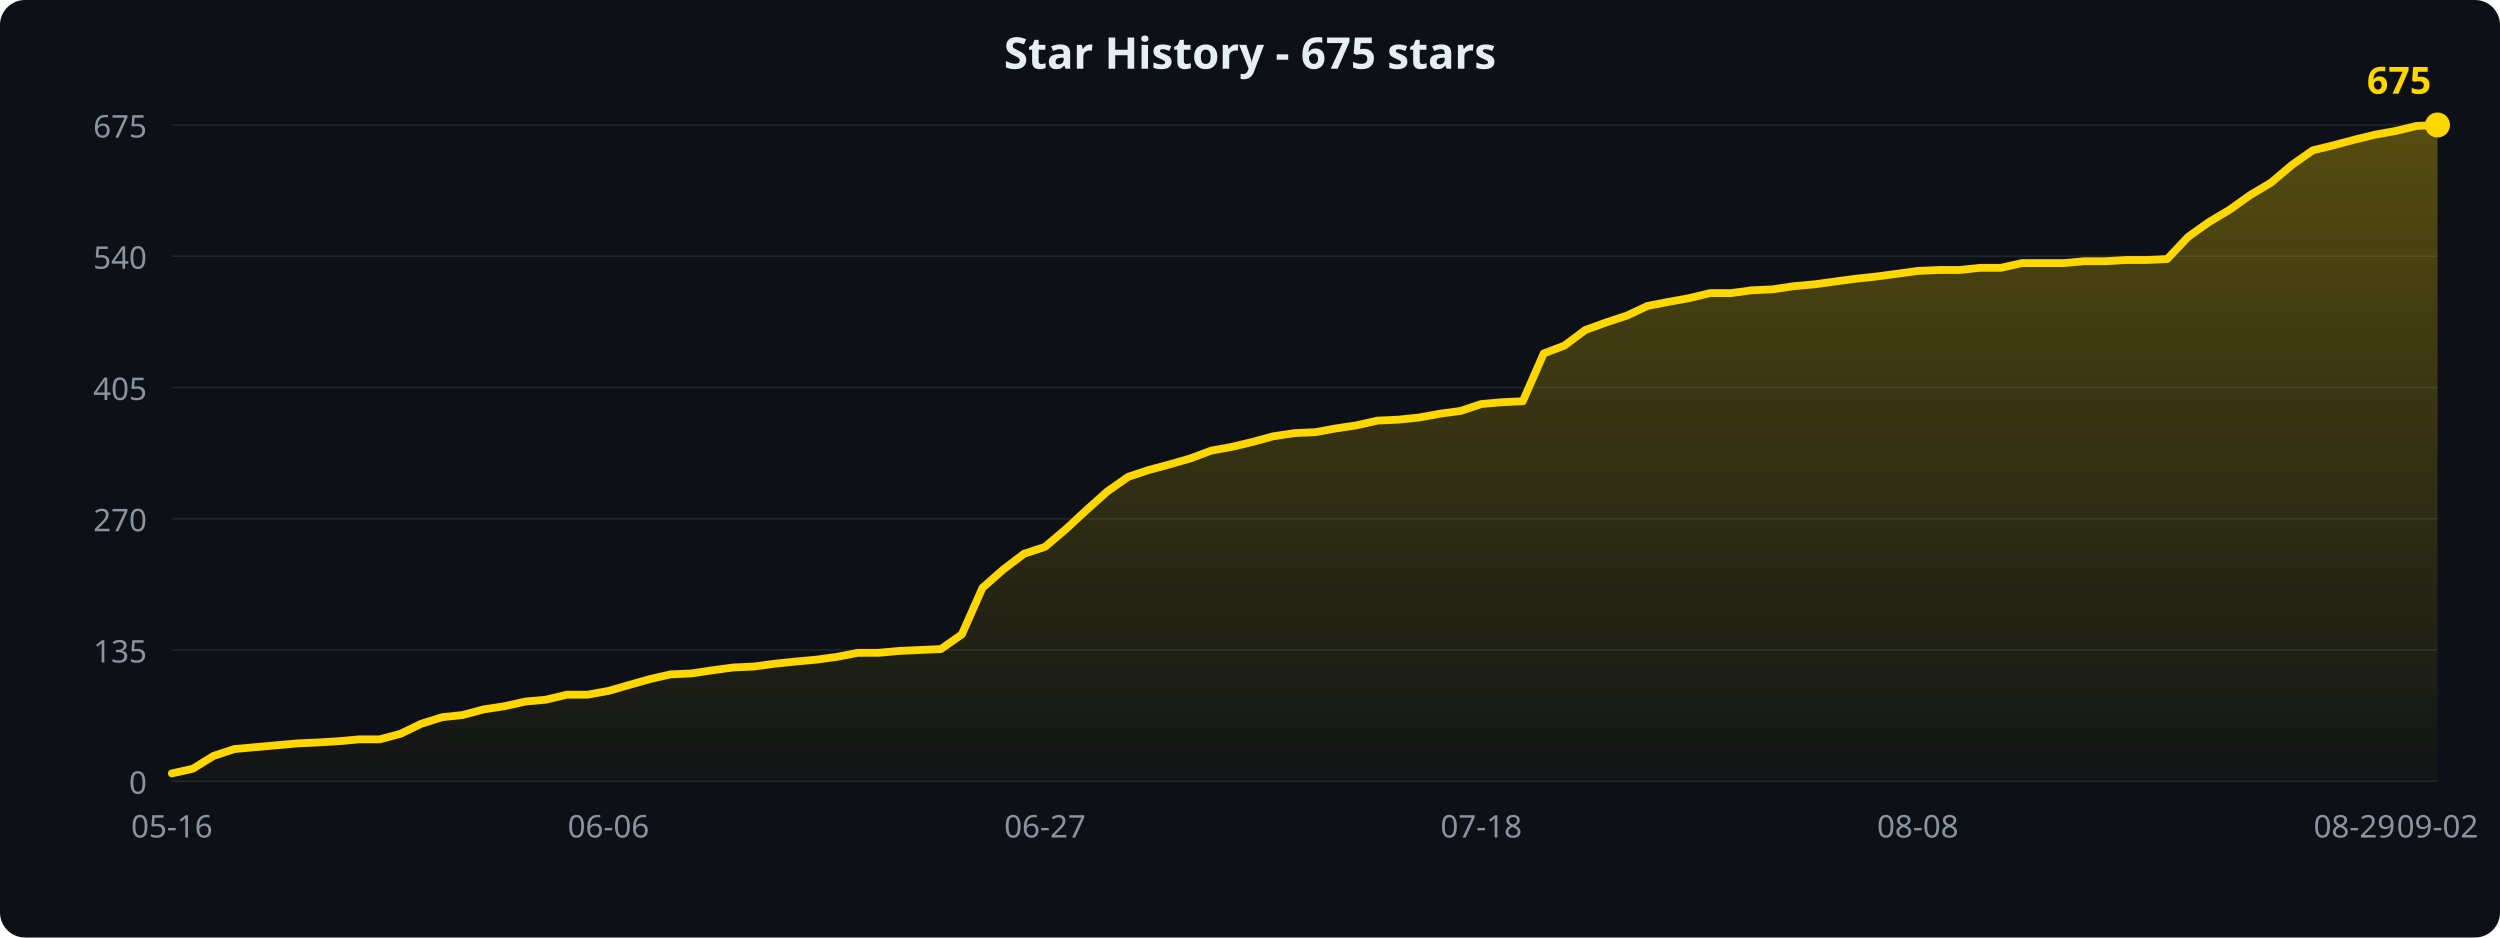
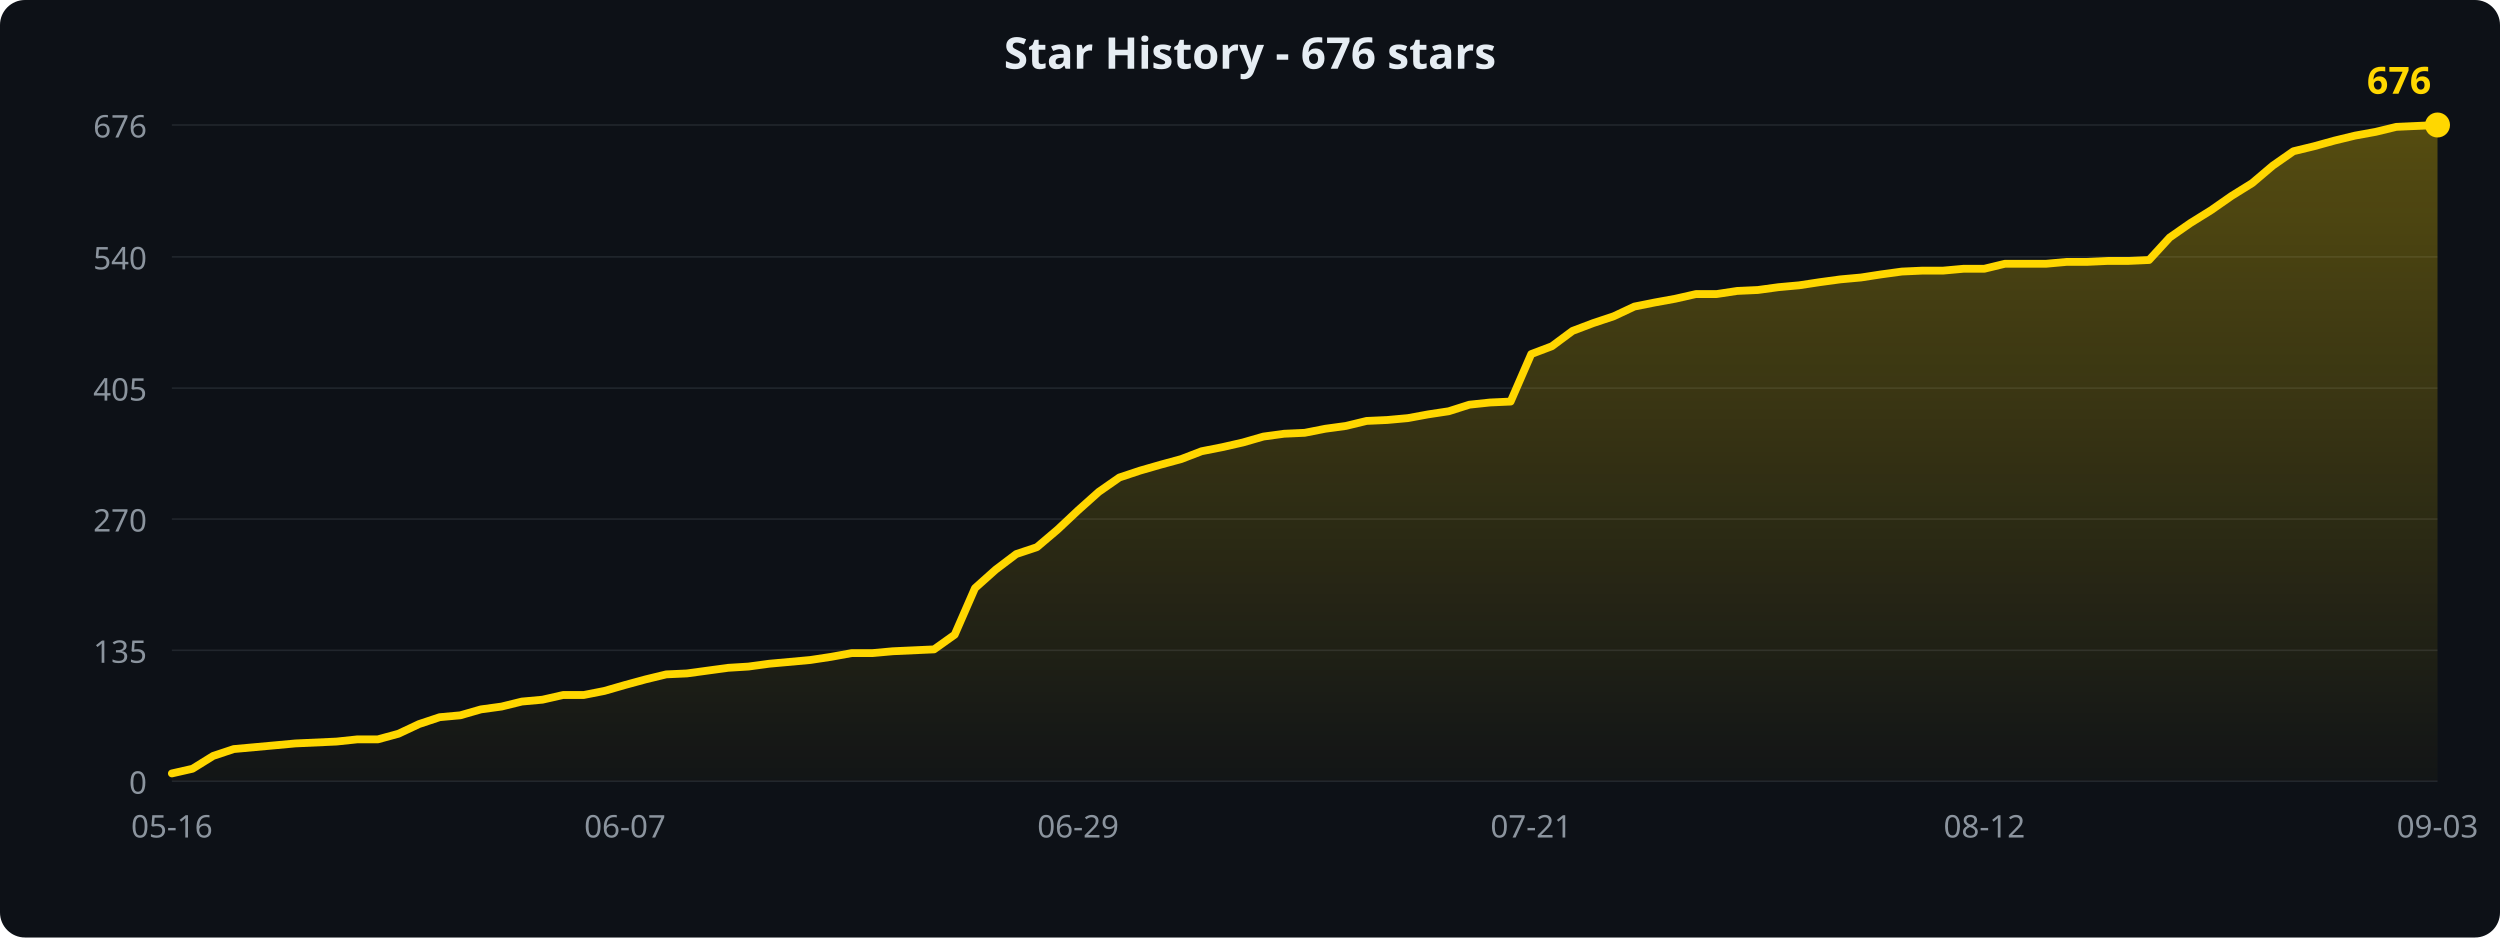
<svg xmlns="http://www.w3.org/2000/svg" viewBox="0 0 800 300" width="800" height="300">
  <defs>
    <linearGradient id="fill" x1="0" y1="0" x2="0" y2="1">
      <stop offset="0%" stop-color="#FFD700" stop-opacity="0.3" />
      <stop offset="100%" stop-color="#FFD700" stop-opacity="0.02" />
    </linearGradient>
  </defs>
  <rect width="800" height="300" rx="8" fill="#0d1117" />
  <text x="400.0" y="22" text-anchor="middle" fill="#e6edf3" font-family="system-ui,sans-serif" font-size="14" font-weight="600">
-     Star History - 675 stars
+     Star History - 676 stars
  </text>
  <line x1="55" y1="250.0" x2="780" y2="250.0" stroke="#21262d" stroke-width="0.5" />
  <text x="47" y="254.0" text-anchor="end" fill="#8b949e" font-family="system-ui,sans-serif" font-size="10">0</text>
-   <line x1="55" y1="208.0" x2="780" y2="208.0" stroke="#21262d" stroke-width="0.5" />
-   <text x="47" y="212.0" text-anchor="end" fill="#8b949e" font-family="system-ui,sans-serif" font-size="10">135</text>
-   <line x1="55" y1="166.0" x2="780" y2="166.0" stroke="#21262d" stroke-width="0.5" />
-   <text x="47" y="170.0" text-anchor="end" fill="#8b949e" font-family="system-ui,sans-serif" font-size="10">270</text>
-   <line x1="55" y1="124.0" x2="780" y2="124.0" stroke="#21262d" stroke-width="0.5" />
-   <text x="47" y="128.0" text-anchor="end" fill="#8b949e" font-family="system-ui,sans-serif" font-size="10">405</text>
-   <line x1="55" y1="82.0" x2="780" y2="82.0" stroke="#21262d" stroke-width="0.5" />
-   <text x="47" y="86.0" text-anchor="end" fill="#8b949e" font-family="system-ui,sans-serif" font-size="10">540</text>
+   <line x1="55" y1="208.1" x2="780" y2="208.1" stroke="#21262d" stroke-width="0.5" />
+   <text x="47" y="212.1" text-anchor="end" fill="#8b949e" font-family="system-ui,sans-serif" font-size="10">135</text>
+   <line x1="55" y1="166.1" x2="780" y2="166.1" stroke="#21262d" stroke-width="0.5" />
+   <text x="47" y="170.1" text-anchor="end" fill="#8b949e" font-family="system-ui,sans-serif" font-size="10">270</text>
+   <line x1="55" y1="124.2" x2="780" y2="124.2" stroke="#21262d" stroke-width="0.5" />
+   <text x="47" y="128.2" text-anchor="end" fill="#8b949e" font-family="system-ui,sans-serif" font-size="10">405</text>
+   <line x1="55" y1="82.2" x2="780" y2="82.2" stroke="#21262d" stroke-width="0.5" />
+   <text x="47" y="86.2" text-anchor="end" fill="#8b949e" font-family="system-ui,sans-serif" font-size="10">540</text>
  <line x1="55" y1="40.0" x2="780" y2="40.0" stroke="#21262d" stroke-width="0.5" />
-   <text x="47" y="44.0" text-anchor="end" fill="#8b949e" font-family="system-ui,sans-serif" font-size="10">675</text>
-   <polygon points="55.0,247.5 61.7,246.0 68.3,241.9 75.0,239.7 81.6,239.1 88.3,238.5 94.9,237.9 101.6,237.6 108.2,237.2 114.9,236.6 121.5,236.6 128.2,234.8 134.8,231.6 141.5,229.5 148.1,228.8 154.8,227.0 161.4,226.0 168.1,224.5 174.7,223.9 181.4,222.3 188.0,222.3 194.7,221.1 201.3,219.2 208.0,217.3 214.6,215.8 221.3,215.5 227.9,214.5 234.6,213.6 241.2,213.3 247.9,212.4 254.5,211.7 261.2,211.1 267.8,210.2 274.5,208.9 281.1,208.9 287.8,208.3 294.4,208.0 301.1,207.7 307.8,203.0 314.4,188.1 321.1,182.2 327.7,177.2 334.4,175.0 341.0,169.4 347.7,163.2 354.3,157.3 361.0,152.6 367.6,150.4 374.3,148.6 380.9,146.7 387.6,144.2 394.2,143.0 400.9,141.4 407.5,139.6 414.2,138.6 420.8,138.3 427.5,137.1 434.1,136.1 440.8,134.6 447.4,134.3 454.1,133.6 460.7,132.4 467.4,131.5 474.0,129.3 480.7,128.7 487.3,128.4 494.0,113.1 500.6,110.6 507.3,105.6 513.9,103.2 520.6,101.0 527.2,97.9 533.9,96.6 540.6,95.4 547.2,93.8 553.9,93.8 560.5,92.9 567.2,92.6 573.8,91.6 580.5,91.0 587.1,90.1 593.8,89.2 600.4,88.5 607.1,87.6 613.7,86.7 620.4,86.4 627.0,86.4 633.7,85.7 640.3,85.7 647.0,84.2 653.6,84.2 660.3,84.2 666.9,83.6 673.6,83.6 680.2,83.2 686.9,83.2 693.5,82.9 700.2,75.8 706.8,71.1 713.5,67.1 720.1,62.4 726.8,58.4 733.4,52.8 740.1,48.1 746.7,46.5 753.4,44.7 760.0,43.1 766.7,41.9 773.3,40.3 780.0,40.0 780.0,250.0 55.0,250.0" fill="url(#fill)" />
-   <polyline points="55.0,247.5 61.7,246.0 68.3,241.9 75.0,239.7 81.6,239.1 88.3,238.5 94.9,237.9 101.6,237.6 108.2,237.2 114.9,236.6 121.5,236.6 128.2,234.8 134.8,231.6 141.5,229.5 148.1,228.8 154.8,227.0 161.4,226.0 168.1,224.5 174.7,223.9 181.4,222.3 188.0,222.3 194.7,221.1 201.3,219.2 208.0,217.3 214.6,215.8 221.3,215.5 227.9,214.5 234.6,213.6 241.2,213.3 247.9,212.4 254.5,211.7 261.2,211.1 267.8,210.2 274.5,208.9 281.1,208.9 287.8,208.3 294.4,208.0 301.1,207.7 307.8,203.0 314.4,188.1 321.1,182.2 327.7,177.2 334.4,175.0 341.0,169.4 347.7,163.2 354.3,157.3 361.0,152.6 367.6,150.4 374.3,148.6 380.9,146.7 387.6,144.2 394.2,143.0 400.9,141.4 407.5,139.6 414.2,138.6 420.8,138.3 427.5,137.1 434.1,136.1 440.8,134.6 447.4,134.3 454.1,133.6 460.7,132.4 467.4,131.5 474.0,129.3 480.7,128.7 487.3,128.4 494.0,113.1 500.6,110.6 507.3,105.6 513.9,103.2 520.6,101.0 527.2,97.9 533.9,96.6 540.6,95.4 547.2,93.8 553.9,93.8 560.5,92.9 567.2,92.6 573.8,91.6 580.5,91.0 587.1,90.1 593.8,89.2 600.4,88.5 607.1,87.6 613.7,86.7 620.4,86.4 627.0,86.4 633.7,85.7 640.3,85.7 647.0,84.2 653.6,84.2 660.3,84.2 666.9,83.6 673.6,83.6 680.2,83.2 686.9,83.2 693.5,82.9 700.2,75.8 706.8,71.1 713.5,67.1 720.1,62.4 726.8,58.4 733.4,52.8 740.1,48.1 746.7,46.5 753.4,44.7 760.0,43.1 766.7,41.9 773.3,40.3 780.0,40.0" fill="none" stroke="#FFD700" stroke-width="2.5" stroke-linejoin="round" stroke-linecap="round" />
+   <text x="47" y="44.0" text-anchor="end" fill="#8b949e" font-family="system-ui,sans-serif" font-size="10">676</text>
+   <polygon points="55.0,247.5 61.6,246.0 68.2,241.9 74.8,239.7 81.4,239.1 88.0,238.5 94.5,237.9 101.1,237.6 107.7,237.3 114.3,236.6 120.9,236.6 127.5,234.8 134.1,231.7 140.7,229.5 147.3,228.9 153.9,227.0 160.5,226.1 167.0,224.5 173.6,223.9 180.2,222.4 186.8,222.4 193.4,221.1 200.0,219.2 206.6,217.4 213.2,215.8 219.8,215.5 226.4,214.6 233.0,213.7 239.5,213.3 246.1,212.4 252.7,211.8 259.3,211.2 265.9,210.2 272.5,209.0 279.1,209.0 285.7,208.4 292.3,208.1 298.9,207.8 305.5,203.1 312.0,188.2 318.6,182.3 325.2,177.3 331.8,175.1 338.4,169.5 345.0,163.3 351.6,157.4 358.2,152.8 364.8,150.6 371.4,148.7 378.0,146.9 384.5,144.4 391.1,143.1 397.7,141.6 404.3,139.7 410.9,138.8 417.5,138.5 424.1,137.2 430.7,136.3 437.3,134.7 443.9,134.4 450.5,133.8 457.0,132.6 463.6,131.6 470.2,129.5 476.8,128.8 483.4,128.5 490.0,113.3 496.6,110.8 503.2,105.9 509.8,103.4 516.4,101.2 523.0,98.1 529.5,96.8 536.1,95.6 542.7,94.1 549.3,94.1 555.9,93.1 562.5,92.8 569.1,91.9 575.7,91.3 582.3,90.3 588.9,89.4 595.5,88.8 602.0,87.8 608.6,86.9 615.2,86.6 621.8,86.6 628.4,86.0 635.0,86.0 641.6,84.4 648.2,84.4 654.8,84.4 661.4,83.8 668.0,83.8 674.5,83.5 681.1,83.5 687.7,83.2 694.3,76.0 700.9,71.4 707.5,67.3 714.1,62.7 720.7,58.6 727.3,53.0 733.9,48.4 740.5,46.8 747.0,45.0 753.6,43.4 760.2,42.2 766.8,40.6 773.4,40.3 780.0,40.0 780.0,250.0 55.0,250.0" fill="url(#fill)" />
+   <polyline points="55.0,247.5 61.6,246.0 68.2,241.9 74.8,239.7 81.4,239.1 88.0,238.5 94.5,237.9 101.1,237.6 107.7,237.3 114.3,236.6 120.9,236.6 127.5,234.8 134.1,231.7 140.7,229.5 147.3,228.9 153.9,227.0 160.5,226.1 167.0,224.5 173.6,223.9 180.2,222.4 186.8,222.4 193.4,221.1 200.0,219.2 206.6,217.4 213.2,215.8 219.8,215.5 226.4,214.6 233.0,213.7 239.5,213.3 246.1,212.4 252.7,211.8 259.3,211.2 265.9,210.2 272.5,209.0 279.1,209.0 285.7,208.4 292.3,208.1 298.9,207.8 305.5,203.1 312.0,188.2 318.6,182.3 325.2,177.3 331.8,175.1 338.4,169.5 345.0,163.3 351.6,157.4 358.2,152.8 364.8,150.6 371.4,148.7 378.0,146.9 384.5,144.4 391.1,143.1 397.7,141.6 404.3,139.7 410.9,138.8 417.5,138.5 424.1,137.2 430.7,136.3 437.3,134.7 443.9,134.4 450.5,133.8 457.0,132.6 463.6,131.6 470.2,129.5 476.8,128.8 483.4,128.5 490.0,113.3 496.6,110.8 503.2,105.9 509.8,103.4 516.4,101.2 523.0,98.1 529.5,96.8 536.1,95.6 542.7,94.1 549.3,94.1 555.9,93.1 562.5,92.8 569.1,91.9 575.7,91.3 582.3,90.3 588.9,89.4 595.5,88.8 602.0,87.8 608.6,86.9 615.2,86.6 621.8,86.6 628.4,86.0 635.0,86.0 641.6,84.4 648.2,84.4 654.8,84.4 661.4,83.8 668.0,83.8 674.5,83.5 681.1,83.5 687.7,83.2 694.3,76.0 700.9,71.4 707.5,67.3 714.1,62.7 720.7,58.6 727.3,53.0 733.9,48.4 740.5,46.8 747.0,45.0 753.6,43.4 760.2,42.2 766.8,40.6 773.4,40.3 780.0,40.0" fill="none" stroke="#FFD700" stroke-width="2.5" stroke-linejoin="round" stroke-linecap="round" />
  <text x="55.0" y="268" text-anchor="middle" fill="#8b949e" font-family="system-ui,sans-serif" font-size="10">05-16</text>
-   <text x="194.7" y="268" text-anchor="middle" fill="#8b949e" font-family="system-ui,sans-serif" font-size="10">06-06</text>
-   <text x="334.4" y="268" text-anchor="middle" fill="#8b949e" font-family="system-ui,sans-serif" font-size="10">06-27</text>
-   <text x="474.0" y="268" text-anchor="middle" fill="#8b949e" font-family="system-ui,sans-serif" font-size="10">07-18</text>
-   <text x="613.7" y="268" text-anchor="middle" fill="#8b949e" font-family="system-ui,sans-serif" font-size="10">08-08</text>
-   <text x="753.4" y="268" text-anchor="middle" fill="#8b949e" font-family="system-ui,sans-serif" font-size="10">08-29</text>
-   <text x="780.0" y="268" text-anchor="middle" fill="#8b949e" font-family="system-ui,sans-serif" font-size="10">09-02</text>
+   <text x="200.0" y="268" text-anchor="middle" fill="#8b949e" font-family="system-ui,sans-serif" font-size="10">06-07</text>
+   <text x="345.0" y="268" text-anchor="middle" fill="#8b949e" font-family="system-ui,sans-serif" font-size="10">06-29</text>
+   <text x="490.0" y="268" text-anchor="middle" fill="#8b949e" font-family="system-ui,sans-serif" font-size="10">07-21</text>
+   <text x="635.0" y="268" text-anchor="middle" fill="#8b949e" font-family="system-ui,sans-serif" font-size="10">08-12</text>
+   <text x="780.0" y="268" text-anchor="middle" fill="#8b949e" font-family="system-ui,sans-serif" font-size="10">09-03</text>
  <circle cx="780.0" cy="40.0" r="4" fill="#FFD700" />
-   <text x="778.0" y="30.0" text-anchor="end" fill="#FFD700" font-family="system-ui,sans-serif" font-size="12" font-weight="600">675</text>
+   <text x="778.0" y="30.0" text-anchor="end" fill="#FFD700" font-family="system-ui,sans-serif" font-size="12" font-weight="600">676</text>
</svg>
